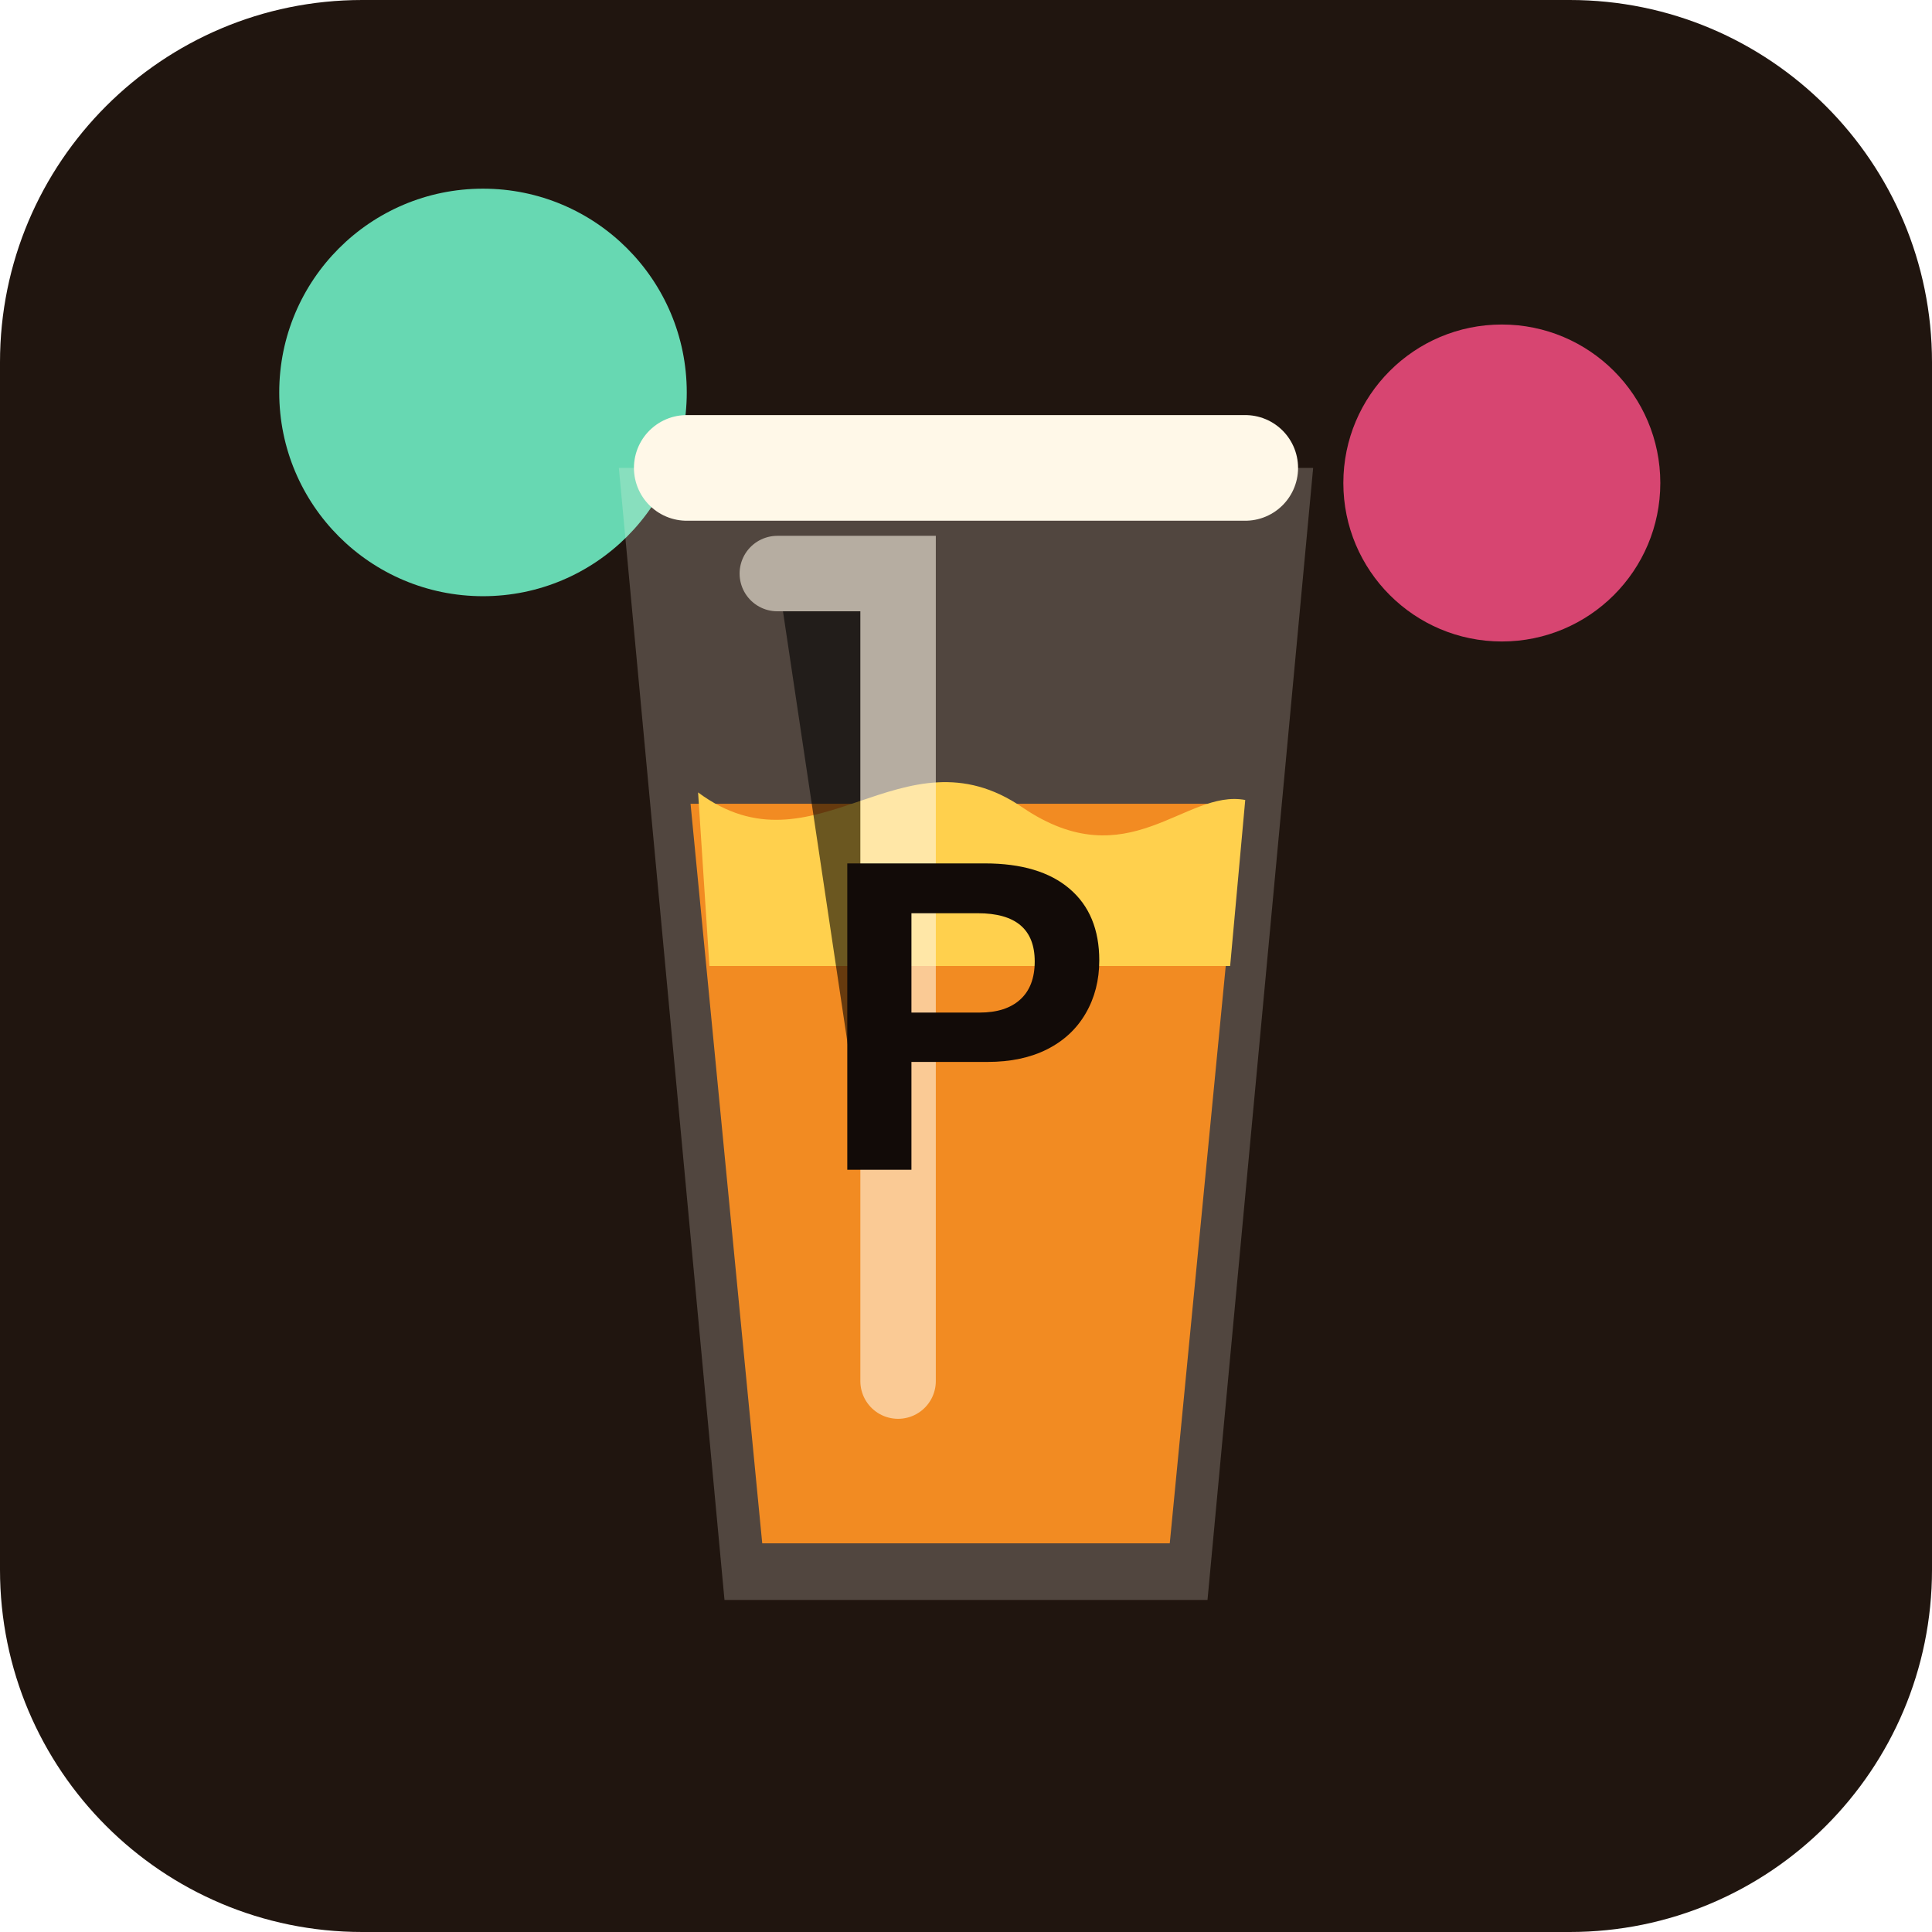
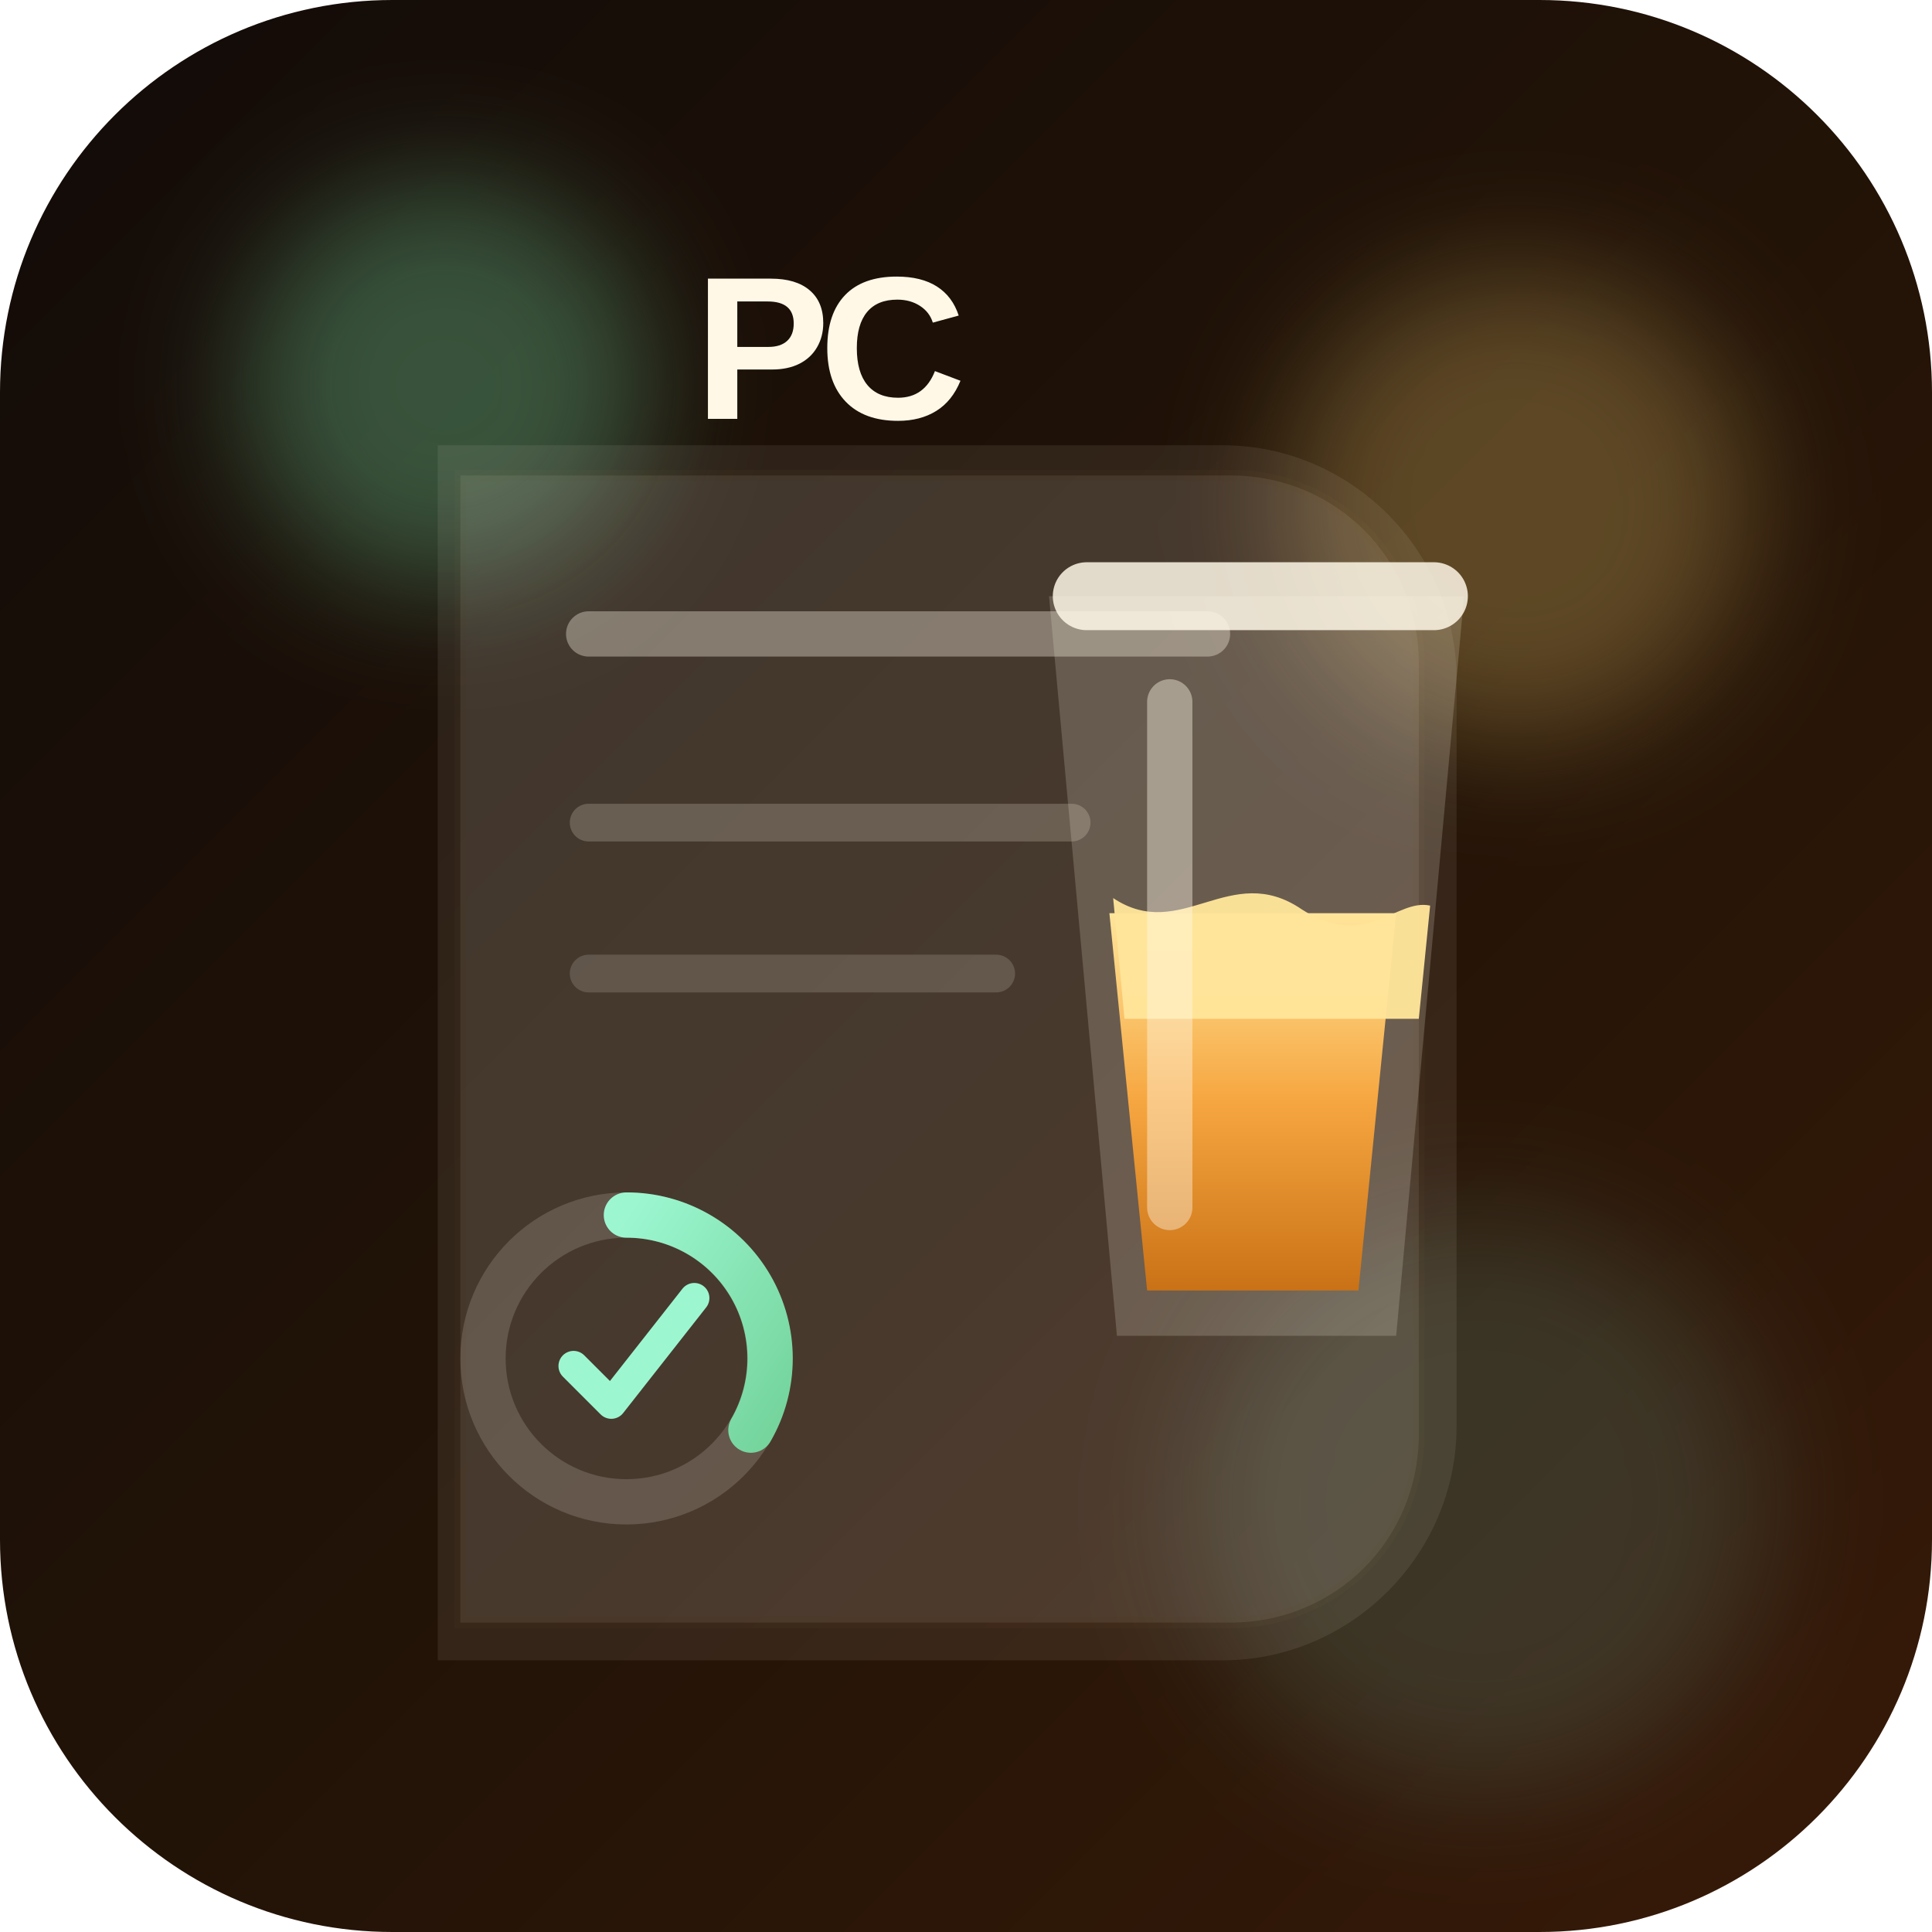
- <svg xmlns="http://www.w3.org/2000/svg" viewBox="0 0 512 512">
-   <rect width="512" height="512" rx="96" fill="#20150f" />
-   <circle cx="128" cy="104" r="54" fill="#70f2c8" opacity=".88" />
-   <circle cx="398" cy="128" r="42" fill="#ff4f86" opacity=".82" />
-   <path d="M164 124h184l-28 300H192L164 124Z" fill="#fff8e8" opacity=".22" />
-   <path d="M183 213h146l-19 196H202l-19-196Z" fill="#f28b22" />
-   <path d="M185 210c31 23 54-18 86 4 28 19 43-5 59-2l-4 44H188l-3-46Z" fill="#ffd04d" />
-   <path d="M182 124h148" stroke="#fff8e8" stroke-width="28" stroke-linecap="round" />
-   <path d="M206 152h32v214" stroke="#fff8e8" stroke-width="20" stroke-linecap="round" opacity=".58" />
-   <text x="256" y="310" text-anchor="middle" font-family="Arial, sans-serif" font-size="118" font-weight="900" fill="#120b08">P</text>
+ <svg xmlns="http://www.w3.org/2000/svg" viewBox="0 0 512 512" role="img" aria-labelledby="title desc">
+   <defs>
+     <linearGradient id="bg" x1="0" y1="0" x2="1" y2="1">
+       <stop offset="0" stop-color="#120b08" />
+       <stop offset="0.58" stop-color="#241407" />
+       <stop offset="1" stop-color="#381a08" />
+     </linearGradient>
+     <linearGradient id="amber" x1="0" y1="0" x2="0" y2="1">
+       <stop offset="0" stop-color="#ffe59a" />
+       <stop offset="0.5" stop-color="#f6a640" />
+       <stop offset="1" stop-color="#c97116" />
+     </linearGradient>
+     <linearGradient id="mint" x1="0" y1="0" x2="1" y2="1">
+       <stop offset="0" stop-color="#9cf7d1" />
+       <stop offset="1" stop-color="#75d59d" />
+     </linearGradient>
+     <filter id="soft" x="-30%" y="-30%" width="160%" height="160%">
+       <feGaussianBlur stdDeviation="16" />
+     </filter>
+   </defs>
+   <rect width="512" height="512" rx="104" fill="url(#bg)" />
+   <circle cx="118" cy="102" r="54" fill="#75d59d" opacity="0.34" filter="url(#soft)" />
+   <circle cx="402" cy="134" r="62" fill="#f6ce72" opacity="0.28" filter="url(#soft)" />
+   <circle cx="392" cy="398" r="76" fill="#8fd8c8" opacity="0.16" filter="url(#soft)" />
+   <path d="M116 118h208c34 0 62 28 62 62v198c0 34-28 62-62 62H116z" fill="#fff8e7" opacity="0.08" />
+   <path d="M122 126h204c28 0 50 22 50 50v204c0 28-22 50-50 50H122z" fill="#fff8e7" opacity="0.1" stroke="#f6ce72" stroke-opacity="0.22" stroke-width="3" />
+   <path d="M156 168h164" stroke="#fff8e7" stroke-opacity="0.35" stroke-width="12" stroke-linecap="round" />
+   <path d="M156 218h128" stroke="#fff8e7" stroke-opacity="0.2" stroke-width="10" stroke-linecap="round" />
+   <path d="M156 258h108" stroke="#fff8e7" stroke-opacity="0.16" stroke-width="10" stroke-linecap="round" />
+   <g transform="translate(230 158)">
+     <path d="M48 0h110l-18 196H66z" fill="#fff8e7" opacity="0.18" />
+     <path d="M64 84h76l-10 100H74z" fill="url(#amber)" />
+     <path d="M65 80c18 12 31-10 50 3 17 11 25-3 34-1l-3 30H68z" fill="#ffe59a" opacity="0.96" />
+     <path d="M58 0h92" stroke="#fff8e7" stroke-width="18" stroke-linecap="round" opacity="0.84" />
+     <path d="M80 28v134" stroke="#fff8e7" stroke-width="12" stroke-linecap="round" opacity="0.42" />
+   </g>
+   <g transform="translate(126 320)">
+     <circle cx="40" cy="40" r="38" fill="none" stroke="#fff8e7" stroke-opacity="0.16" stroke-width="12" />
+     <path d="M40 2a38 38 0 0 1 33 57" fill="none" stroke="url(#mint)" stroke-width="12" stroke-linecap="round" />
+     <path d="M26 42l10 10 22-28" fill="none" stroke="#9cf7d1" stroke-width="8" stroke-linecap="round" stroke-linejoin="round" />
+   </g>
+   <text x="184" y="111" fill="#fff8e7" font-family="Trebuchet MS, Arial, sans-serif" font-size="54" font-weight="900" letter-spacing="-3">PC</text>
</svg>
